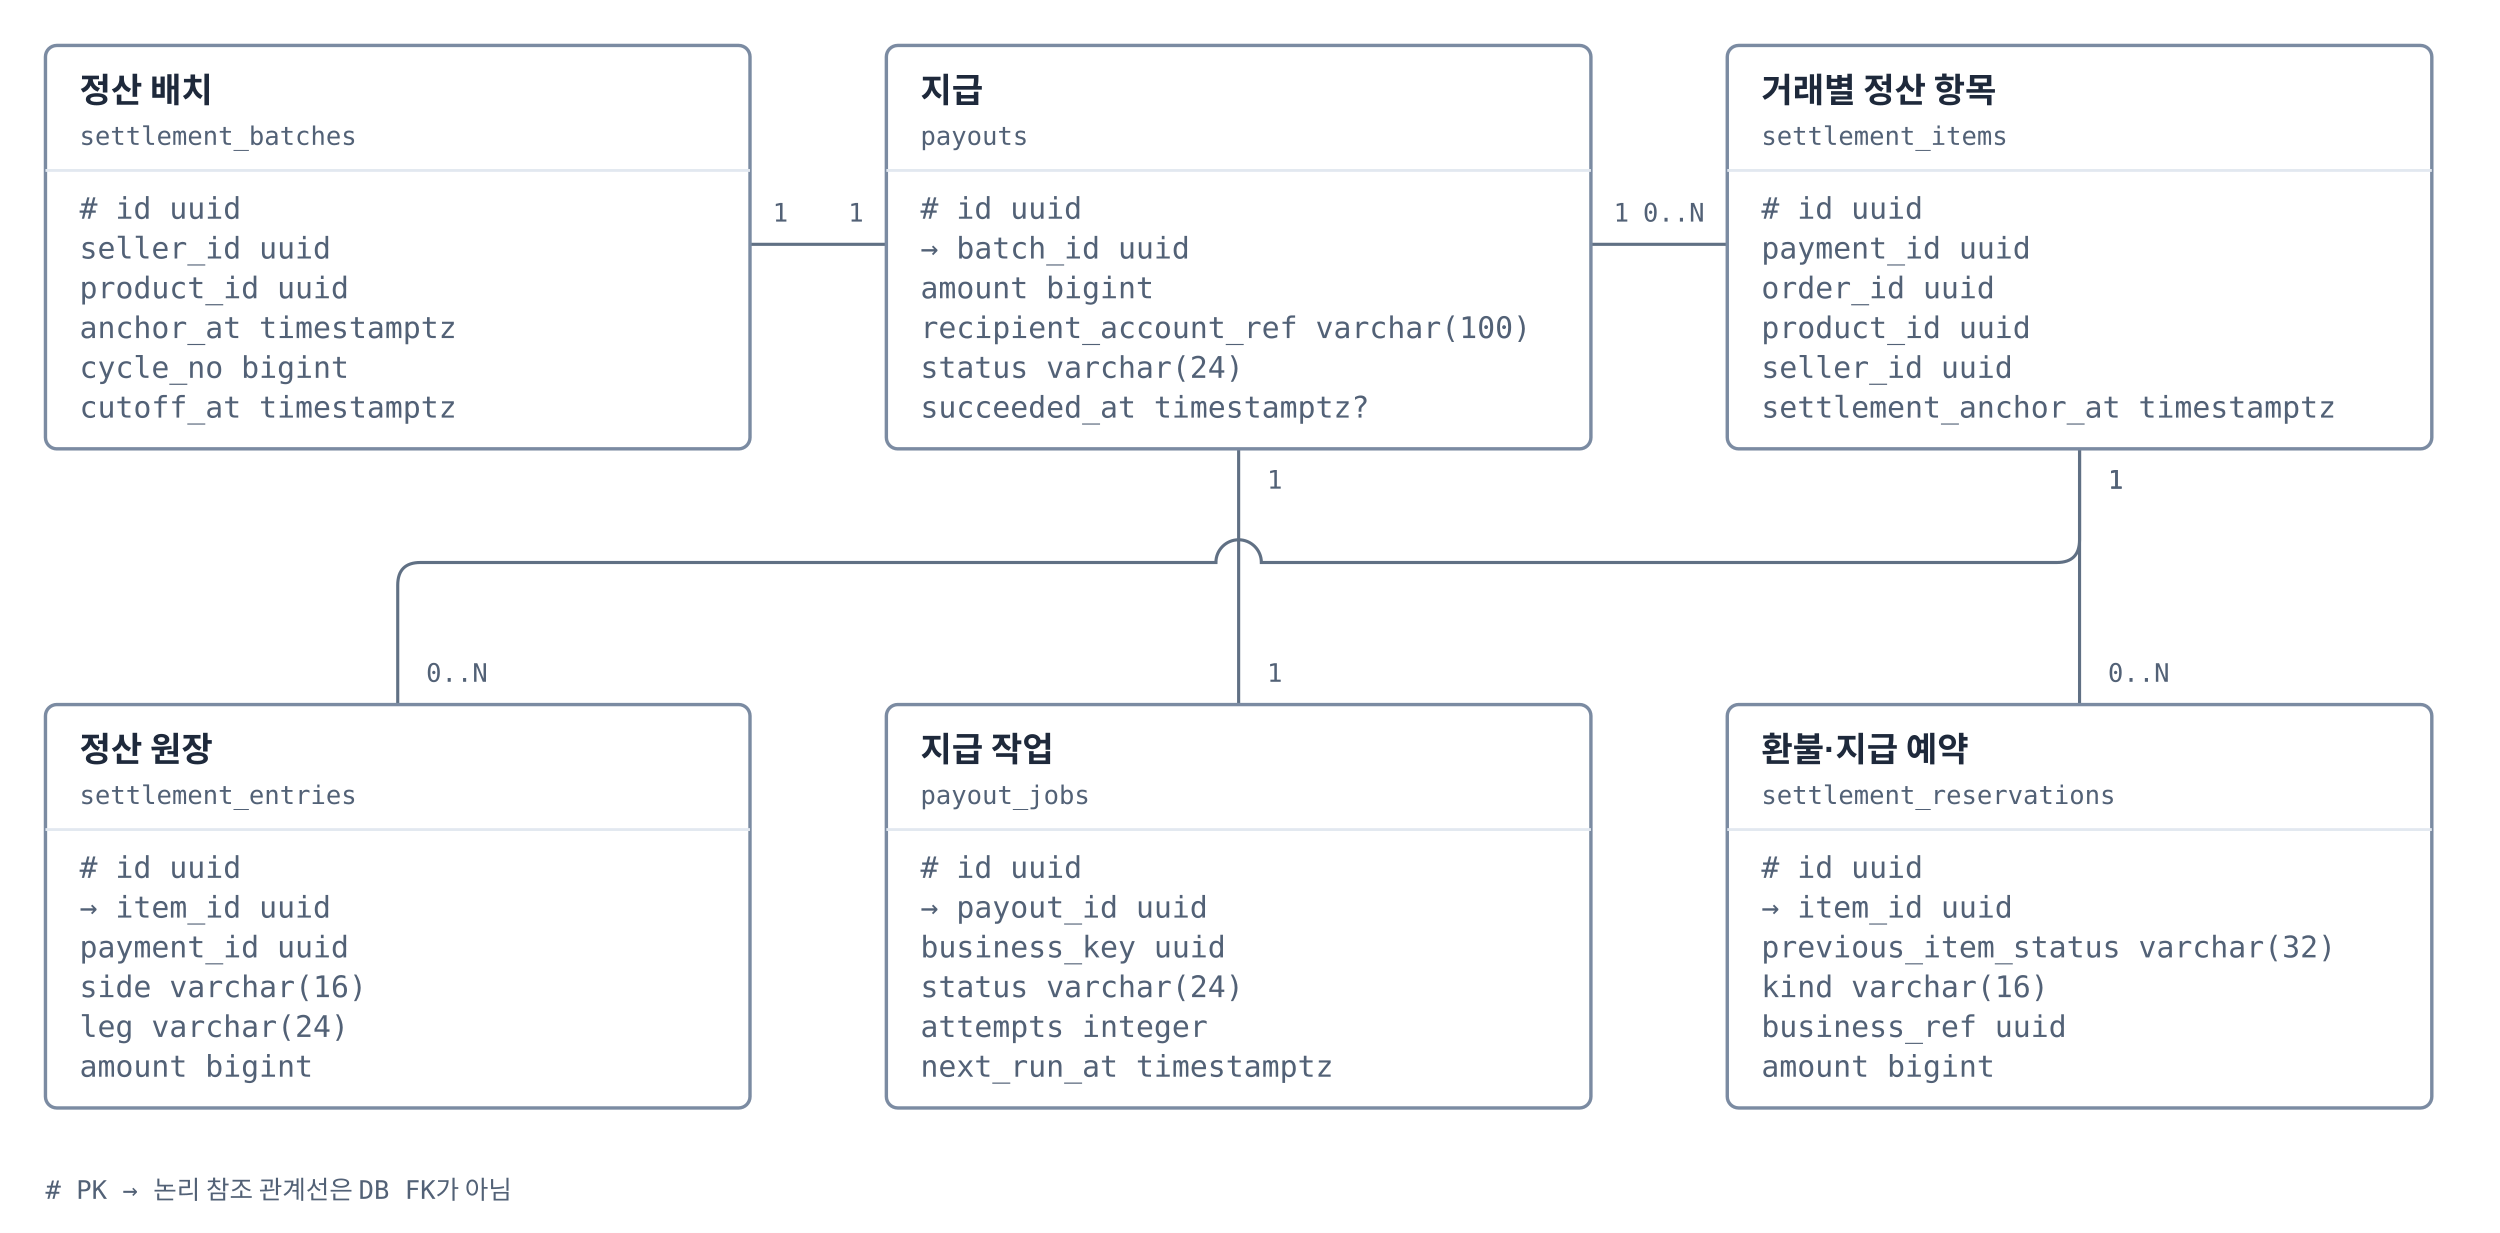
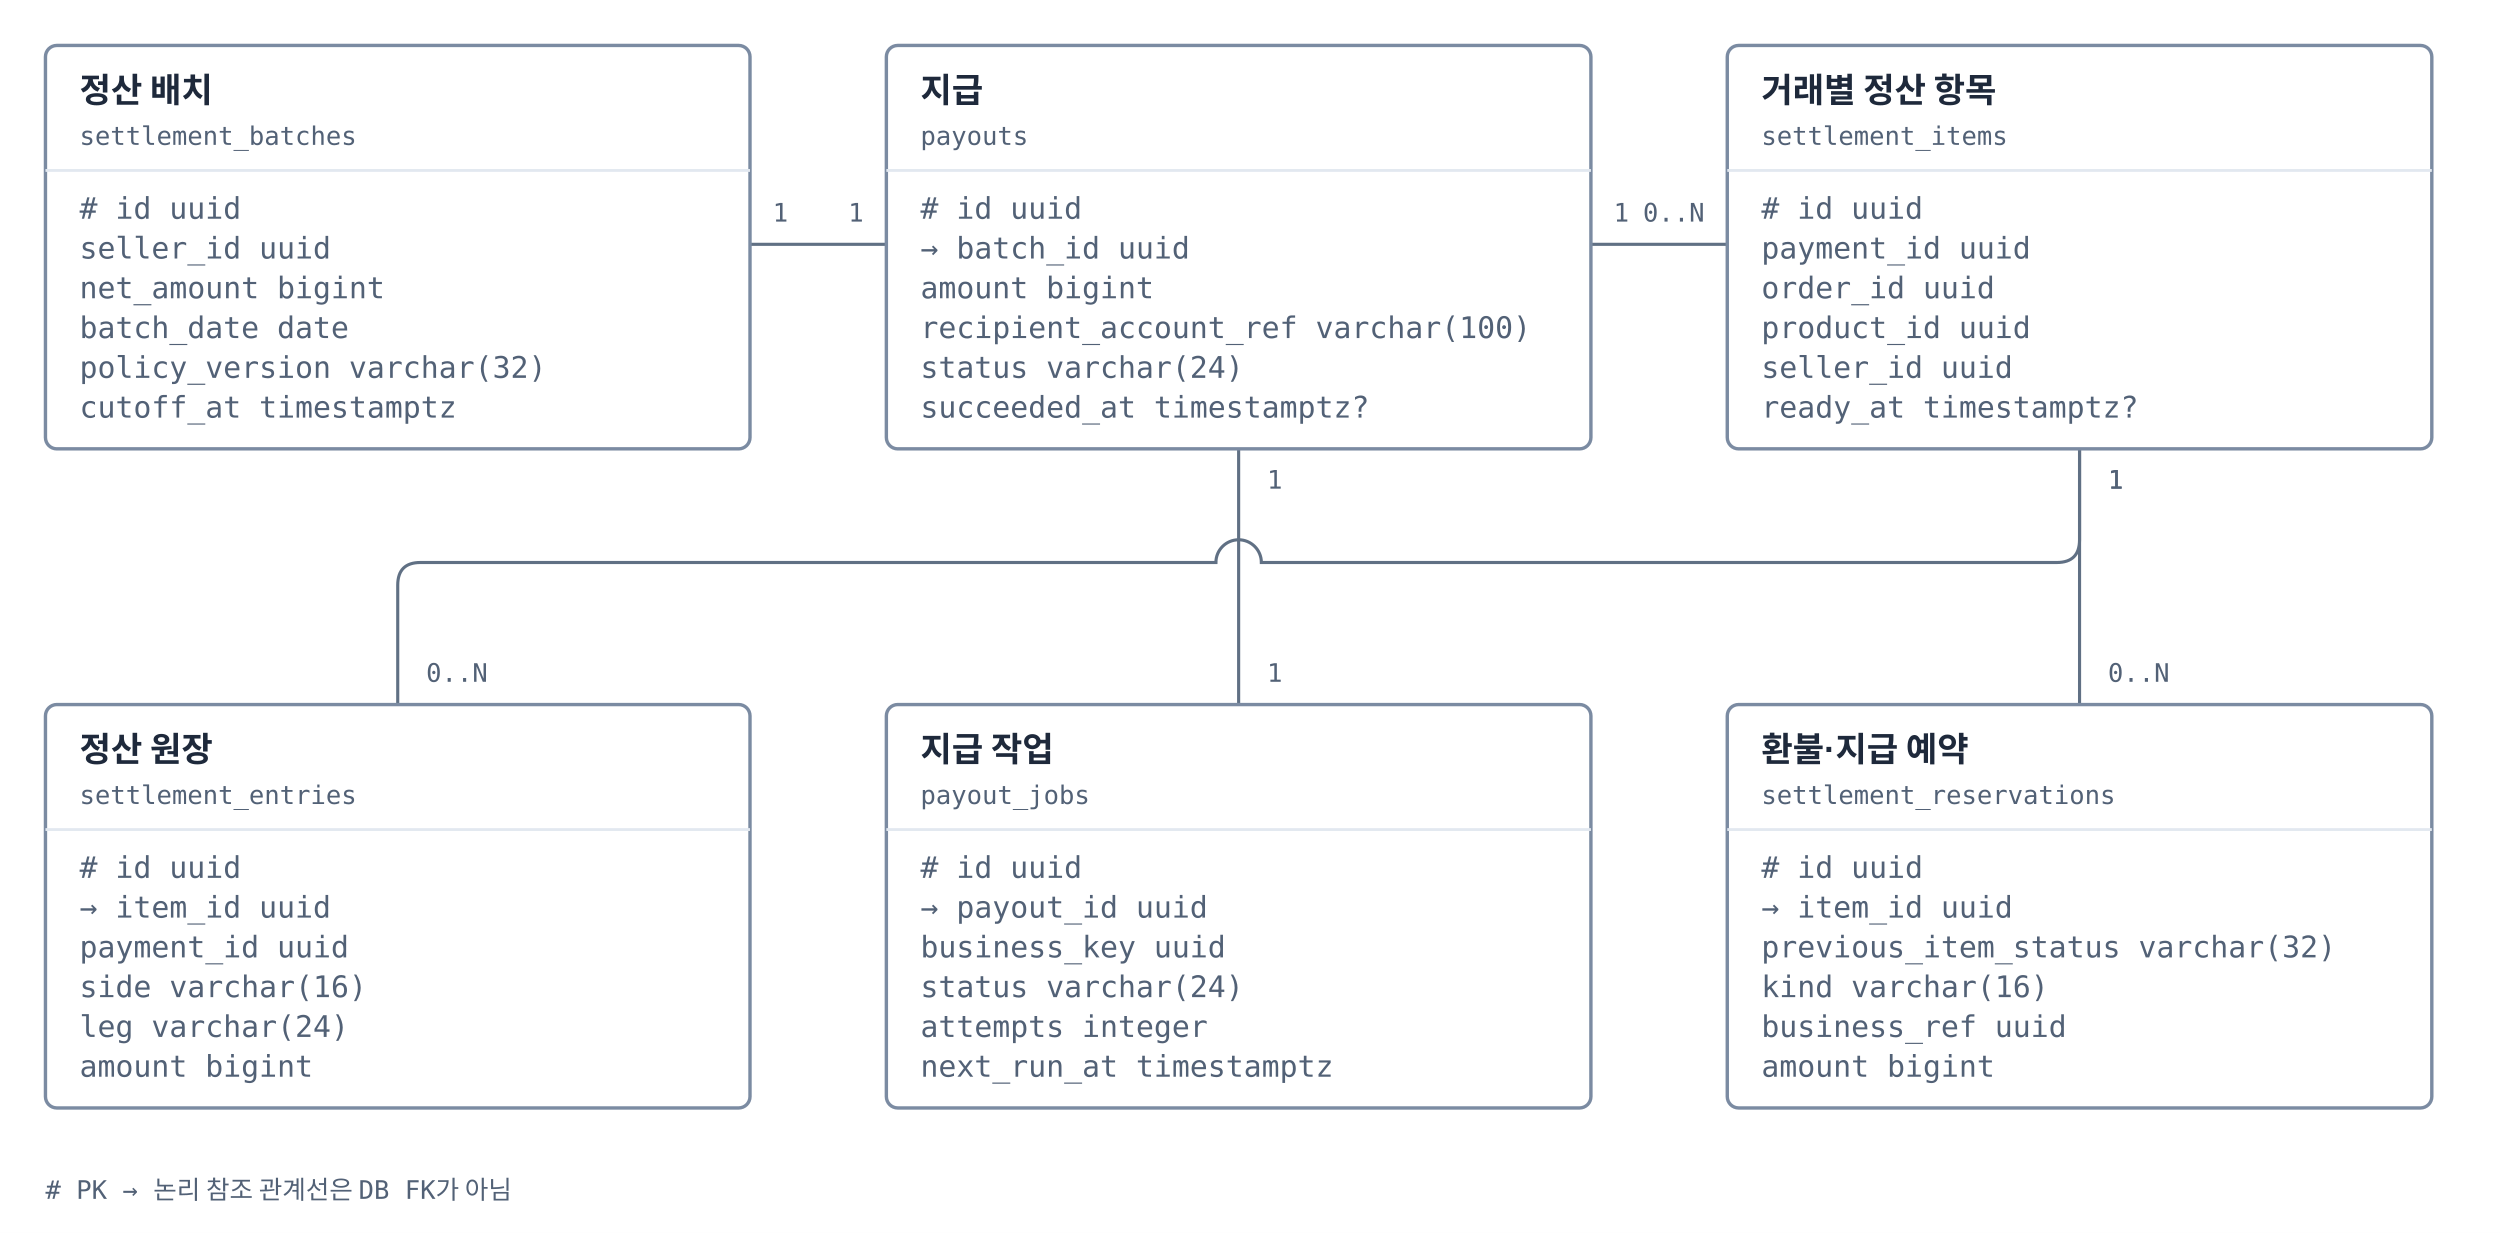
<svg xmlns="http://www.w3.org/2000/svg" width="880" height="434" viewBox="0 0 880 434" role="img" aria-labelledby="title desc">
  <rect width="880" height="434" fill="#ffffff" />
  <path data-relation="settlement_batches:payouts" d="M264,86 L312,86" fill="none" stroke="#607084" stroke-width="1.1" />
  <path data-relation="payouts:settlement_items" d="M560,86 L608,86" fill="none" stroke="#607084" stroke-width="1.1" />
  <path data-relation="payouts:payout_jobs" d="M436.0,158 L436.0,248" fill="none" stroke="#607084" stroke-width="1.1" />
  <path data-relation="settlement_items:settlement_reservations" d="M732.0,158 L732.0,248" fill="none" stroke="#607084" stroke-width="1.1" />
  <path data-relation="settlement_items:settlement_entries" d="M732.0,158 L732.0,190 Q732.0,198 724.0,198 L444.0,198 a8,8 0 0,0 -16,0 L148.0,198 Q140.0,198 140.0,206 L140.0,248" fill="none" stroke="#607084" stroke-width="1.1" />
  <g data-entity="settlement_batches" data-box="16,16,248,142">
    <rect x="16" y="16" width="248" height="142" rx="4" fill="#ffffff" stroke="#7b8ba2" stroke-width="1.2" />
    <path d="M16 60h248" stroke="#e2e8f0" />
    <text x="28" y="36" font-family="Geist, Arial, Apple SD Gothic Neo, sans-serif" font-size="12" font-weight="600" fill="#1e293b">정산 배치</text>
    <text x="28" y="51" font-family="Geist Mono, SFMono-Regular, monospace" font-size="9" font-weight="400" fill="#526176">settlement_batches</text>
    <text x="28" y="77" font-family="Geist Mono, SFMono-Regular, monospace" font-size="10.5" font-weight="400" fill="#526176"># id uuid</text>
    <text x="28" y="91" font-family="Geist Mono, SFMono-Regular, monospace" font-size="10.5" font-weight="400" fill="#526176">seller_id uuid</text>
-     <text x="28" y="105" font-family="Geist Mono, SFMono-Regular, monospace" font-size="10.5" font-weight="400" fill="#526176">product_id uuid</text>
-     <text x="28" y="119" font-family="Geist Mono, SFMono-Regular, monospace" font-size="10.5" font-weight="400" fill="#526176">anchor_at timestamptz</text>
-     <text x="28" y="133" font-family="Geist Mono, SFMono-Regular, monospace" font-size="10.5" font-weight="400" fill="#526176">cycle_no bigint</text>
+     <text x="28" y="105" font-family="Geist Mono, SFMono-Regular, monospace" font-size="10.5" font-weight="400" fill="#526176">net_amount bigint</text>
+     <text x="28" y="119" font-family="Geist Mono, SFMono-Regular, monospace" font-size="10.5" font-weight="400" fill="#526176">batch_date date</text>
+     <text x="28" y="133" font-family="Geist Mono, SFMono-Regular, monospace" font-size="10.5" font-weight="400" fill="#526176">policy_version varchar(32)</text>
    <text x="28" y="147" font-family="Geist Mono, SFMono-Regular, monospace" font-size="10.5" font-weight="400" fill="#526176">cutoff_at timestamptz</text>
  </g>
  <g data-entity="payouts" data-box="312,16,248,142">
    <rect x="312" y="16" width="248" height="142" rx="4" fill="#ffffff" stroke="#7b8ba2" stroke-width="1.2" />
    <path d="M312 60h248" stroke="#e2e8f0" />
    <text x="324" y="36" font-family="Geist, Arial, Apple SD Gothic Neo, sans-serif" font-size="12" font-weight="600" fill="#1e293b">지급</text>
    <text x="324" y="51" font-family="Geist Mono, SFMono-Regular, monospace" font-size="9" font-weight="400" fill="#526176">payouts</text>
    <text x="324" y="77" font-family="Geist Mono, SFMono-Regular, monospace" font-size="10.5" font-weight="400" fill="#526176"># id uuid</text>
    <text x="324" y="91" font-family="Geist Mono, SFMono-Regular, monospace" font-size="10.5" font-weight="400" fill="#526176">→ batch_id uuid</text>
    <text x="324" y="105" font-family="Geist Mono, SFMono-Regular, monospace" font-size="10.5" font-weight="400" fill="#526176">amount bigint</text>
    <text x="324" y="119" font-family="Geist Mono, SFMono-Regular, monospace" font-size="10.5" font-weight="400" fill="#526176">recipient_account_ref varchar(100)</text>
    <text x="324" y="133" font-family="Geist Mono, SFMono-Regular, monospace" font-size="10.5" font-weight="400" fill="#526176">status varchar(24)</text>
    <text x="324" y="147" font-family="Geist Mono, SFMono-Regular, monospace" font-size="10.5" font-weight="400" fill="#526176">succeeded_at timestamptz?</text>
  </g>
  <g data-entity="settlement_items" data-box="608,16,248,142">
    <rect x="608" y="16" width="248" height="142" rx="4" fill="#ffffff" stroke="#7b8ba2" stroke-width="1.2" />
    <path d="M608 60h248" stroke="#e2e8f0" />
    <text x="620" y="36" font-family="Geist, Arial, Apple SD Gothic Neo, sans-serif" font-size="12" font-weight="600" fill="#1e293b">거래별 정산 항목</text>
    <text x="620" y="51" font-family="Geist Mono, SFMono-Regular, monospace" font-size="9" font-weight="400" fill="#526176">settlement_items</text>
    <text x="620" y="77" font-family="Geist Mono, SFMono-Regular, monospace" font-size="10.5" font-weight="400" fill="#526176"># id uuid</text>
    <text x="620" y="91" font-family="Geist Mono, SFMono-Regular, monospace" font-size="10.5" font-weight="400" fill="#526176">payment_id uuid</text>
    <text x="620" y="105" font-family="Geist Mono, SFMono-Regular, monospace" font-size="10.5" font-weight="400" fill="#526176">order_id uuid</text>
    <text x="620" y="119" font-family="Geist Mono, SFMono-Regular, monospace" font-size="10.5" font-weight="400" fill="#526176">product_id uuid</text>
    <text x="620" y="133" font-family="Geist Mono, SFMono-Regular, monospace" font-size="10.5" font-weight="400" fill="#526176">seller_id uuid</text>
-     <text x="620" y="147" font-family="Geist Mono, SFMono-Regular, monospace" font-size="10.5" font-weight="400" fill="#526176">settlement_anchor_at timestamptz</text>
+     <text x="620" y="147" font-family="Geist Mono, SFMono-Regular, monospace" font-size="10.5" font-weight="400" fill="#526176">ready_at timestamptz?</text>
  </g>
  <g data-entity="settlement_entries" data-box="16,248,248,142">
    <rect x="16" y="248" width="248" height="142" rx="4" fill="#ffffff" stroke="#7b8ba2" stroke-width="1.2" />
    <path d="M16 292h248" stroke="#e2e8f0" />
    <text x="28" y="268" font-family="Geist, Arial, Apple SD Gothic Neo, sans-serif" font-size="12" font-weight="600" fill="#1e293b">정산 원장</text>
    <text x="28" y="283" font-family="Geist Mono, SFMono-Regular, monospace" font-size="9" font-weight="400" fill="#526176">settlement_entries</text>
    <text x="28" y="309" font-family="Geist Mono, SFMono-Regular, monospace" font-size="10.5" font-weight="400" fill="#526176"># id uuid</text>
    <text x="28" y="323" font-family="Geist Mono, SFMono-Regular, monospace" font-size="10.5" font-weight="400" fill="#526176">→ item_id uuid</text>
    <text x="28" y="337" font-family="Geist Mono, SFMono-Regular, monospace" font-size="10.5" font-weight="400" fill="#526176">payment_id uuid</text>
    <text x="28" y="351" font-family="Geist Mono, SFMono-Regular, monospace" font-size="10.5" font-weight="400" fill="#526176">side varchar(16)</text>
    <text x="28" y="365" font-family="Geist Mono, SFMono-Regular, monospace" font-size="10.5" font-weight="400" fill="#526176">leg varchar(24)</text>
    <text x="28" y="379" font-family="Geist Mono, SFMono-Regular, monospace" font-size="10.5" font-weight="400" fill="#526176">amount bigint</text>
  </g>
  <g data-entity="payout_jobs" data-box="312,248,248,142">
    <rect x="312" y="248" width="248" height="142" rx="4" fill="#ffffff" stroke="#7b8ba2" stroke-width="1.2" />
    <path d="M312 292h248" stroke="#e2e8f0" />
    <text x="324" y="268" font-family="Geist, Arial, Apple SD Gothic Neo, sans-serif" font-size="12" font-weight="600" fill="#1e293b">지급 작업</text>
    <text x="324" y="283" font-family="Geist Mono, SFMono-Regular, monospace" font-size="9" font-weight="400" fill="#526176">payout_jobs</text>
    <text x="324" y="309" font-family="Geist Mono, SFMono-Regular, monospace" font-size="10.5" font-weight="400" fill="#526176"># id uuid</text>
    <text x="324" y="323" font-family="Geist Mono, SFMono-Regular, monospace" font-size="10.5" font-weight="400" fill="#526176">→ payout_id uuid</text>
    <text x="324" y="337" font-family="Geist Mono, SFMono-Regular, monospace" font-size="10.5" font-weight="400" fill="#526176">business_key uuid</text>
    <text x="324" y="351" font-family="Geist Mono, SFMono-Regular, monospace" font-size="10.5" font-weight="400" fill="#526176">status varchar(24)</text>
    <text x="324" y="365" font-family="Geist Mono, SFMono-Regular, monospace" font-size="10.5" font-weight="400" fill="#526176">attempts integer</text>
    <text x="324" y="379" font-family="Geist Mono, SFMono-Regular, monospace" font-size="10.5" font-weight="400" fill="#526176">next_run_at timestamptz</text>
  </g>
  <g data-entity="settlement_reservations" data-box="608,248,248,142">
    <rect x="608" y="248" width="248" height="142" rx="4" fill="#ffffff" stroke="#7b8ba2" stroke-width="1.2" />
    <path d="M608 292h248" stroke="#e2e8f0" />
    <text x="620" y="268" font-family="Geist, Arial, Apple SD Gothic Neo, sans-serif" font-size="12" font-weight="600" fill="#1e293b">환불·지급 예약</text>
    <text x="620" y="283" font-family="Geist Mono, SFMono-Regular, monospace" font-size="9" font-weight="400" fill="#526176">settlement_reservations</text>
    <text x="620" y="309" font-family="Geist Mono, SFMono-Regular, monospace" font-size="10.5" font-weight="400" fill="#526176"># id uuid</text>
    <text x="620" y="323" font-family="Geist Mono, SFMono-Regular, monospace" font-size="10.5" font-weight="400" fill="#526176">→ item_id uuid</text>
    <text x="620" y="337" font-family="Geist Mono, SFMono-Regular, monospace" font-size="10.5" font-weight="400" fill="#526176">previous_item_status varchar(32)</text>
    <text x="620" y="351" font-family="Geist Mono, SFMono-Regular, monospace" font-size="10.5" font-weight="400" fill="#526176">kind varchar(16)</text>
    <text x="620" y="365" font-family="Geist Mono, SFMono-Regular, monospace" font-size="10.5" font-weight="400" fill="#526176">business_ref uuid</text>
    <text x="620" y="379" font-family="Geist Mono, SFMono-Regular, monospace" font-size="10.5" font-weight="400" fill="#526176">amount bigint</text>
  </g>
  <text x="272" y="78" font-family="Geist Mono, SFMono-Regular, monospace" font-size="9" font-weight="400" fill="#526176" text-anchor="start">1</text>
  <text x="304" y="78" font-family="Geist Mono, SFMono-Regular, monospace" font-size="9" font-weight="400" fill="#526176" text-anchor="end">1</text>
  <text x="568" y="78" font-family="Geist Mono, SFMono-Regular, monospace" font-size="9" font-weight="400" fill="#526176" text-anchor="start">1</text>
  <text x="600" y="78" font-family="Geist Mono, SFMono-Regular, monospace" font-size="9" font-weight="400" fill="#526176" text-anchor="end">0..N</text>
  <text x="446.0" y="172" font-family="Geist Mono, SFMono-Regular, monospace" font-size="9" font-weight="400" fill="#526176">1</text>
  <text x="446.0" y="240" font-family="Geist Mono, SFMono-Regular, monospace" font-size="9" font-weight="400" fill="#526176">1</text>
  <text x="742.0" y="172" font-family="Geist Mono, SFMono-Regular, monospace" font-size="9" font-weight="400" fill="#526176">1</text>
  <text x="742.0" y="240" font-family="Geist Mono, SFMono-Regular, monospace" font-size="9" font-weight="400" fill="#526176">0..N</text>
  <text x="742.0" y="172" font-family="Geist Mono, SFMono-Regular, monospace" font-size="9" font-weight="400" fill="#526176">1</text>
  <text x="150.0" y="240" font-family="Geist Mono, SFMono-Regular, monospace" font-size="9" font-weight="400" fill="#526176">0..N</text>
  <text x="16" y="422" font-family="Geist Mono, SFMono-Regular, monospace" font-size="9" font-weight="400" fill="#526176"># PK   → 논리 참조   관계선은 DB FK가 아님</text>
</svg>
